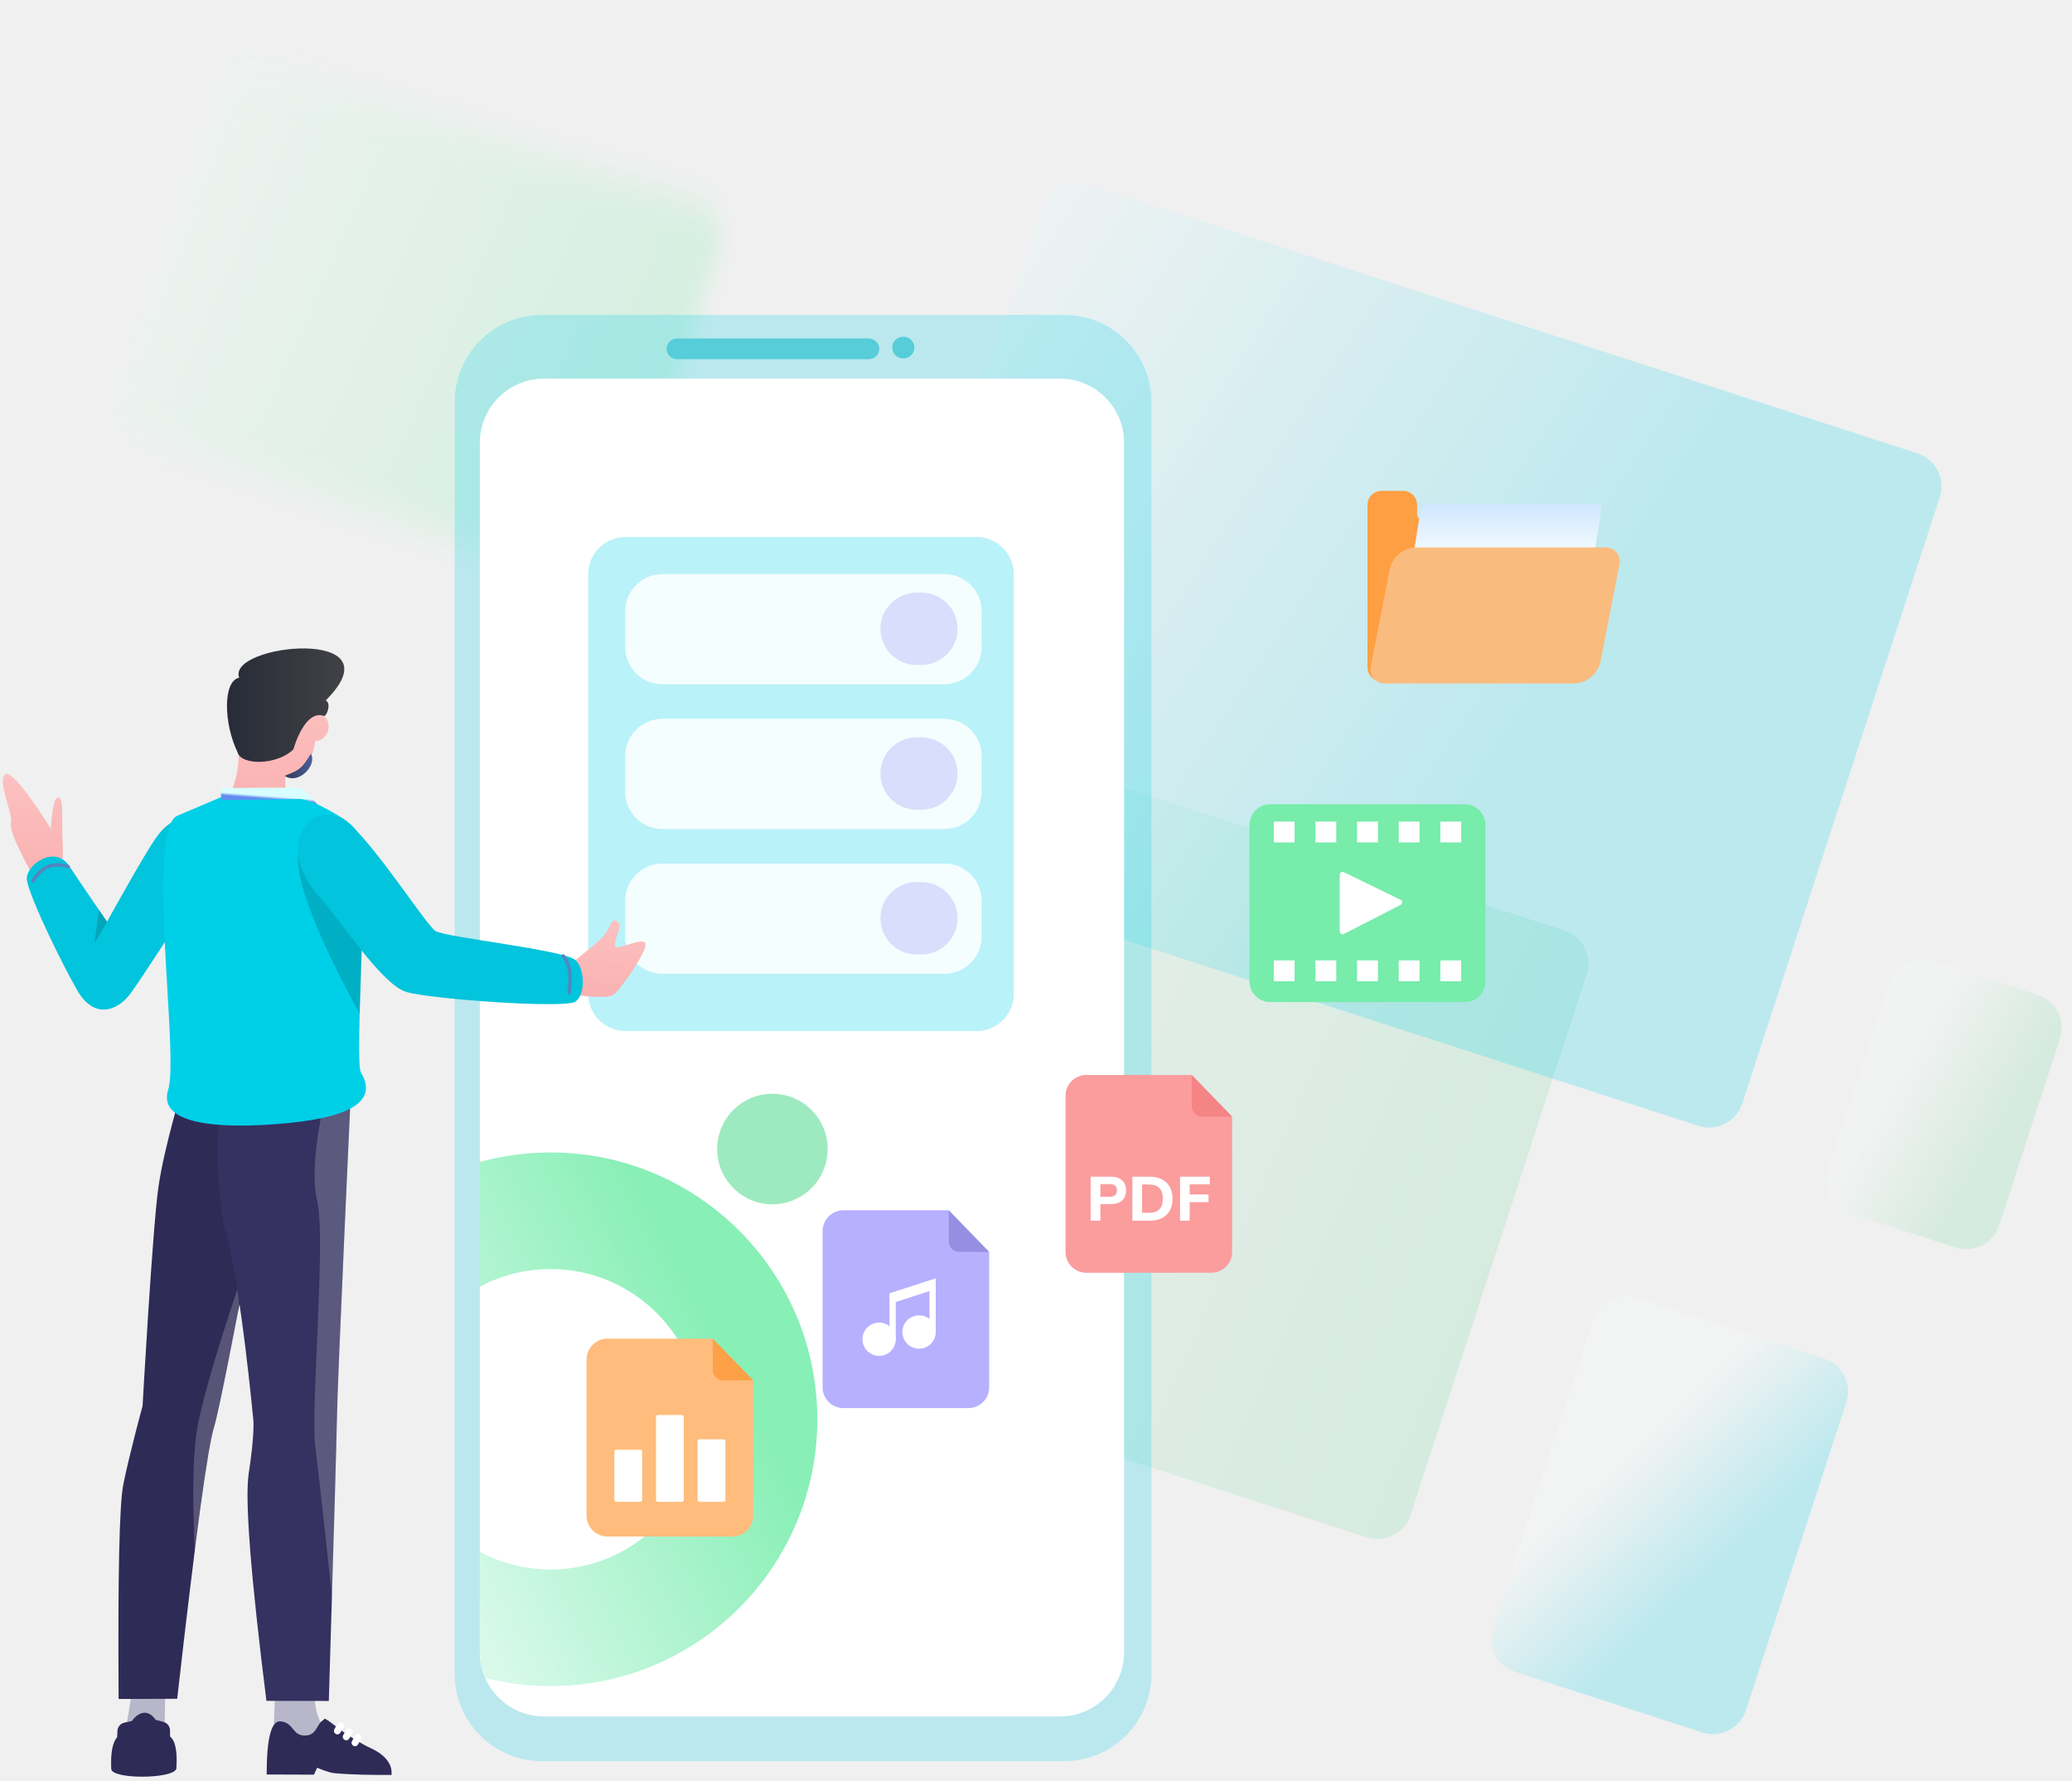
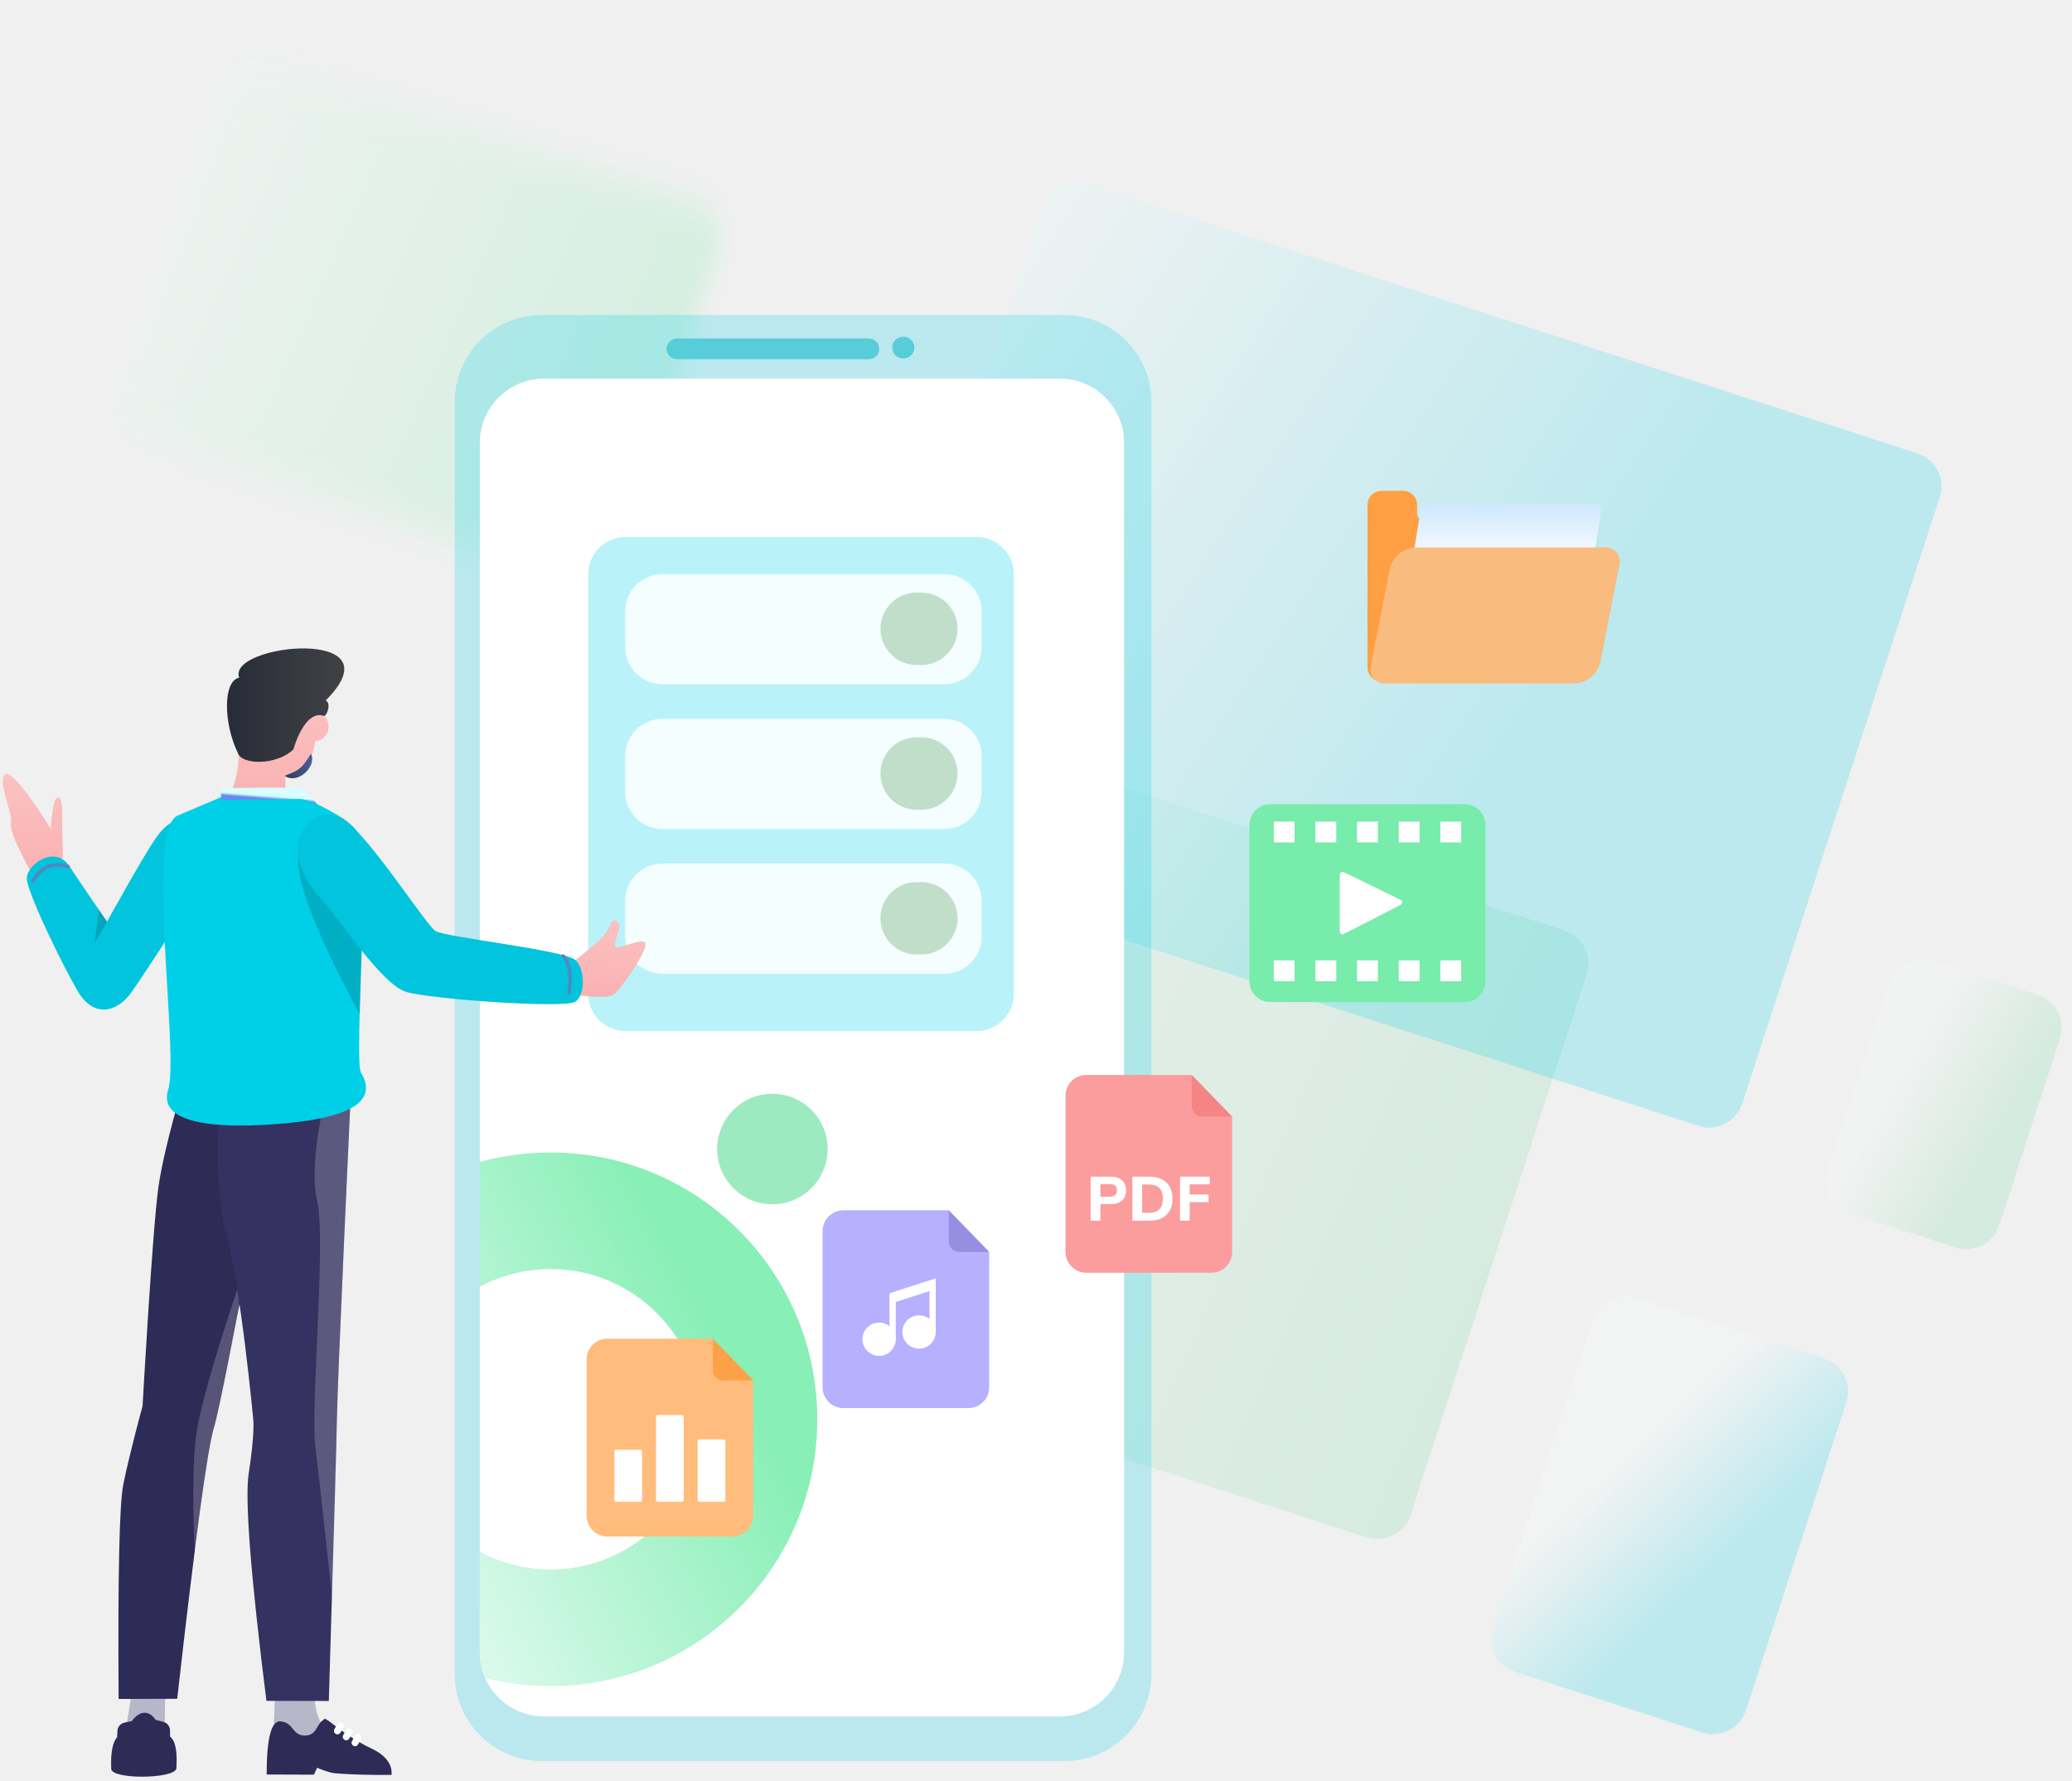
<svg xmlns="http://www.w3.org/2000/svg" xmlns:xlink="http://www.w3.org/1999/xlink" width="597px" height="513px" viewBox="0 0 597 513" version="1.1">
  <defs>
    <linearGradient x1="-27.329%" y1="60.468%" x2="100%" y2="70.075%" id="linearGradient-1">
      <stop stop-color="#FAFEFF" offset="0%" />
      <stop stop-color="#28C76F" offset="100%" />
    </linearGradient>
    <linearGradient x1="-16.145%" y1="50%" x2="63.611%" y2="66.341%" id="linearGradient-2">
      <stop stop-color="#FAFEFF" offset="0%" />
      <stop stop-color="#00CFE8" offset="100%" />
    </linearGradient>
    <linearGradient x1="-27.329%" y1="60.412%" x2="100%" y2="69.966%" id="linearGradient-3">
      <stop stop-color="#FAFEFF" offset="0%" />
      <stop stop-color="#77ECAB" offset="100%" />
    </linearGradient>
    <filter x="-7.9%" y="-10.6%" width="115.8%" height="121.1%" filterUnits="objectBoundingBox" id="filter-4">
      <feGaussianBlur stdDeviation="4" in="SourceGraphic" />
    </filter>
    <linearGradient x1="19.659%" y1="50%" x2="56.243%" y2="79.076%" id="linearGradient-5">
      <stop stop-color="#FAFEFF" offset="0%" />
      <stop stop-color="#00CFE8" offset="100%" />
    </linearGradient>
    <linearGradient x1="14.541%" y1="68.571%" x2="72.927%" y2="85.614%" id="linearGradient-6">
      <stop stop-color="#FAFEFF" offset="0%" />
      <stop stop-color="#28C76F" offset="100%" />
    </linearGradient>
    <path d="M18.522,0 L167.098,0 C177.327,-1.64974968e-14 185.62,8.293 185.62,18.522 L185.62,366.983 C185.62,377.212 177.327,385.505 167.098,385.505 L18.522,385.505 C8.293,385.505 5.42620445e-14,377.212 5.65620158e-14,366.983 L5.65620158e-14,18.522 C5.88619871e-14,8.293 8.293,-1.67360005e-15 18.522,0 Z" id="path-7" />
    <linearGradient x1="0.018%" y1="76.568%" x2="81.727%" y2="34.516%" id="linearGradient-9">
      <stop stop-color="#F8FDFF" offset="0%" />
      <stop stop-color="#88EFB6" offset="100%" />
    </linearGradient>
    <linearGradient x1="62.11%" y1="31.381%" x2="62.11%" y2="-27.478%" id="linearGradient-10">
      <stop stop-color="#F8FDFF" offset="0%" />
      <stop stop-color="#AAD4FF" offset="100%" />
    </linearGradient>
    <linearGradient x1="44.165%" y1="-28.186%" x2="50%" y2="91.05%" id="linearGradient-11">
      <stop stop-color="#FDC6C6" offset="0%" />
      <stop stop-color="#FAB2B2" offset="100%" />
    </linearGradient>
    <linearGradient x1="91.808%" y1="88.138%" x2="-20.059%" y2="88.138%" id="linearGradient-12">
      <stop stop-color="#3F4044" offset="0%" />
      <stop stop-color="#222735" offset="100%" />
    </linearGradient>
    <linearGradient x1="-18.144%" y1="57.498%" x2="171.028%" y2="78.712%" id="linearGradient-13">
      <stop stop-color="#4D63A0" offset="0%" />
      <stop stop-color="#222735" offset="100%" />
    </linearGradient>
    <linearGradient x1="47.464%" y1="-28.186%" x2="50%" y2="91.05%" id="linearGradient-14">
      <stop stop-color="#FDC6C6" offset="0%" />
      <stop stop-color="#FAB2B2" offset="100%" />
    </linearGradient>
    <linearGradient x1="62.492%" y1="44.072%" x2="69.153%" y2="58.936%" id="linearGradient-15">
      <stop stop-color="#D7FFFF" offset="0%" />
      <stop stop-color="#648BF0" offset="100%" />
    </linearGradient>
    <linearGradient x1="42.314%" y1="-27.819%" x2="50%" y2="90.858%" id="linearGradient-16">
      <stop stop-color="#FDC6C6" offset="0%" />
      <stop stop-color="#FAB2B2" offset="100%" />
    </linearGradient>
  </defs>
  <g id="📝-Pages-New" stroke="none" stroke-width="1" fill="none" fill-rule="evenodd">
    <g id="Under-Maintenance" transform="translate(-422, -285)">
      <g id="Illustration" transform="translate(422, 300)">
        <g id="Shape" transform="translate(31, 0)">
          <path d="M171.745,213.977 L396.818,213.805 C402.341,213.801 406.821,218.275 406.826,223.798 C406.826,223.803 406.826,223.808 406.826,223.813 L406.7,387.728 C406.696,393.245 402.225,397.716 396.708,397.721 L171.635,397.893 C166.112,397.897 161.631,393.423 161.627,387.9 C161.627,387.895 161.627,387.89 161.627,387.885 L161.753,223.97 C161.757,218.453 166.228,213.981 171.745,213.977 Z" id="Rectangle" fill="url(#linearGradient-1)" opacity="0.129" transform="translate(284.2264, 305.849) rotate(18) translate(-284.2264, -305.849) " />
          <path d="M244.167,71.88 L496.139,71.688 C501.662,71.684 506.142,76.157 506.146,81.68 C506.146,81.685 506.146,81.69 506.146,81.696 L506.006,265.494 C506.001,271.011 501.53,275.482 496.013,275.486 L244.042,275.678 C238.519,275.683 234.039,271.209 234.034,265.686 C234.034,265.681 234.034,265.676 234.034,265.671 L234.175,81.873 C234.179,76.356 238.651,71.885 244.167,71.88 Z" id="Rectangle" fill="url(#linearGradient-2)" opacity="0.216" transform="translate(370.0903, 173.6832) rotate(18) translate(-370.0903, -173.6832) " />
          <path d="M23.998,20.908 L155.425,20.807 C160.948,20.803 165.428,25.277 165.432,30.8 C165.432,30.805 165.432,30.81 165.432,30.815 L165.361,124.147 C165.357,129.664 160.885,134.135 155.369,134.139 L23.941,134.239 C18.419,134.244 13.938,129.77 13.934,124.247 C13.934,124.242 13.934,124.237 13.934,124.232 L14.005,30.9 C14.009,25.383 18.481,20.912 23.998,20.908 Z" id="Rectangle" fill="url(#linearGradient-3)" opacity="0.227" filter="url(#filter-4)" transform="translate(89.6831, 77.52342) rotate(18) translate(-89.6831, -77.52342) " />
          <path d="M421.71,364.921 L478.42,364.878 C483.943,364.874 488.423,369.347 488.428,374.87 C488.428,374.875 488.428,374.88 488.428,374.886 L488.356,468.217 C488.352,473.734 483.881,478.205 478.364,478.21 L421.654,478.253 C416.131,478.257 411.651,473.783 411.646,468.26 C411.646,468.255 411.646,468.25 411.646,468.245 L411.718,374.914 C411.722,369.397 416.193,364.925 421.71,364.921 Z" id="Rectangle" fill="url(#linearGradient-5)" opacity="0.216" transform="translate(450.0369, 421.5654) rotate(18) translate(-450.0369, -421.5654) " />
          <path d="M513.264,264.906 L545.068,264.881 C550.59,264.877 555.071,269.351 555.075,274.874 C555.075,274.879 555.075,274.884 555.075,274.889 L555.032,331.437 C555.028,336.954 550.556,341.426 545.04,341.43 L513.236,341.454 C507.713,341.458 503.232,336.985 503.228,331.462 C503.228,331.457 503.228,331.452 503.228,331.446 L503.271,274.898 C503.275,269.381 507.747,264.91 513.264,264.906 Z" id="Rectangle" fill="url(#linearGradient-6)" opacity="0.129" transform="translate(529.1516, 303.1677) rotate(18) translate(-529.1516, -303.1677) " />
        </g>
        <g id="Cloud-Storage" transform="translate(0, 76)">
          <g id="Phone1" transform="translate(131.0107, -0.2657)">
            <path d="M25.137,0 L175.622,0 C189.504,-6.10293932e-15 200.759,11.254 200.759,25.137 L200.759,391.594 C200.759,405.477 189.504,416.731 175.622,416.731 L25.137,416.731 C11.254,416.731 3.15183647e-14,405.477 -2.82810079e-14,391.594 L-2.82810079e-14,25.137 C-3.3533872e-14,11.254 11.254,-1.00248804e-15 25.137,0 Z" id="Rectangle" fill-opacity="0.225" fill="#00CFE8" />
            <g id="Group-52" transform="translate(7.240478, 18.34999)">
              <mask id="mask-8" fill="white">
                <use xlink:href="#path-7" />
              </mask>
              <use id="Rectangle" fill="#FFFFFF" xlink:href="#path-7" />
              <ellipse id="Oval" fill-opacity="0.642" fill="#68DE9E" mask="url(#mask-8)" cx="84.304" cy="221.997" rx="15.921" ry="15.924" />
              <path d="M20.372,222.992 C62.825,222.992 97.24,257.413 97.24,299.874 C97.24,342.334 62.825,376.755 20.372,376.755 C-22.081,376.755 -56.495,342.334 -56.495,299.874 C-56.495,257.413 -22.081,222.992 20.372,222.992 Z M20.372,256.581 C-3.533,256.581 -22.913,275.964 -22.913,299.874 C-22.913,323.783 -3.533,343.166 20.372,343.166 C44.278,343.166 63.657,323.783 63.657,299.874 C63.657,275.964 44.278,256.581 20.372,256.581 Z" id="Oval" fill="url(#linearGradient-9)" mask="url(#mask-8)" />
            </g>
            <path d="M119.222,6.798 C120.939,6.798 122.331,8.135 122.331,9.784 C122.331,11.396 121,12.71 119.336,12.767 L119.222,12.769 L64.159,12.769 C62.442,12.769 61.05,11.433 61.05,9.784 C61.05,8.171 62.381,6.858 64.045,6.8 L64.159,6.798 L119.222,6.798 Z" id="Path" fill="#56CDD9" fill-rule="nonzero" />
            <path d="M129.335,6.3 C131.053,6.3 132.445,7.693 132.445,9.41 C132.445,11.09 131.114,12.459 129.449,12.519 L129.335,12.521 L129.172,12.521 C127.455,12.521 126.063,11.128 126.063,9.41 C126.063,7.731 127.394,6.362 129.058,6.302 L129.172,6.3 L129.335,6.3 Z" id="Path" fill="#56CDD9" fill-rule="nonzero" />
          </g>
          <g id="Group-28" transform="translate(307.0107, 218.7343)">
            <path d="M6,0 L36.364,0 L36.364,0 L48,12 L48,51 C48,54.314 45.314,57 42,57 L6,57 C2.686,57 4.05812251e-16,54.314 0,51 L0,6 C-4.05812251e-16,2.686 2.686,6.08718376e-16 6,0 Z" id="Rectangle" fill="#FB9C9D" />
            <path d="M10.041,42 L10.041,37.23 L13.065,37.23 C14.445,37.23 15.519,36.882 16.287,36.186 C17.055,35.49 17.439,34.518 17.439,33.27 C17.439,32.022 17.055,31.05 16.287,30.354 C15.519,29.658 14.445,29.31 13.065,29.31 L13.065,29.31 L7.233,29.31 L7.233,42 L10.041,42 Z M12.705,35.106 L10.041,35.106 L10.041,31.452 L12.705,31.452 C13.413,31.452 13.941,31.602 14.289,31.902 C14.637,32.202 14.811,32.664 14.811,33.288 C14.811,34.5 14.109,35.106 12.705,35.106 L12.705,35.106 Z M24.189,42 C25.581,42 26.775,41.748 27.771,41.244 C28.767,40.74 29.526,40.011 30.048,39.057 C30.57,38.103 30.831,36.966 30.831,35.646 C30.831,34.326 30.567,33.192 30.039,32.244 C29.511,31.296 28.749,30.57 27.753,30.066 C26.757,29.562 25.569,29.31 24.189,29.31 L24.189,29.31 L19.257,29.31 L19.257,42 L24.189,42 Z M23.991,39.732 L22.065,39.732 L22.065,31.578 L23.991,31.578 C26.691,31.578 28.041,32.934 28.041,35.646 C28.041,38.37 26.691,39.732 23.991,39.732 L23.991,39.732 Z M35.763,42 L35.763,36.654 L41.199,36.654 L41.199,34.44 L35.763,34.44 L35.763,31.524 L41.559,31.524 L41.559,29.31 L32.991,29.31 L32.991,42 L35.763,42 Z" id="PDF" fill="#FFFFFF" />
            <path d="M48,12 L39.364,12 C37.707,12 36.364,10.657 36.364,9 L36.364,0 L36.364,0 L48,12 Z" id="Path" fill="#EA5455" fill-rule="nonzero" opacity="0.34" />
          </g>
          <g id="Group-28" transform="translate(169.0107, 294.7343)">
            <path d="M6,0 L36.364,0 L36.364,0 L48,12 L48,51 C48,54.314 45.314,57 42,57 L6,57 C2.686,57 4.05812251e-16,54.314 0,51 L0,6 C-4.05812251e-16,2.686 2.686,6.08718376e-16 6,0 Z" id="Rectangle" fill="#FFBC7C" />
            <path d="M8.5,32 L15.5,32 C15.776,32 16,32.224 16,32.5 L16,46.5 C16,46.776 15.776,47 15.5,47 L8.5,47 C8.224,47 8,46.776 8,46.5 L8,32.5 C8,32.224 8.224,32 8.5,32 Z" id="Rectangle" fill="#FFFFFF" />
            <path d="M20.5,22 L27.5,22 C27.776,22 28,22.224 28,22.5 L28,46.5 C28,46.776 27.776,47 27.5,47 L20.5,47 C20.224,47 20,46.776 20,46.5 L20,22.5 C20,22.224 20.224,22 20.5,22 Z" id="Rectangle" fill="#FFFFFF" />
            <path d="M32.5,29 L39.5,29 C39.776,29 40,29.224 40,29.5 L40,46.5 C40,46.776 39.776,47 39.5,47 L32.5,47 C32.224,47 32,46.776 32,46.5 L32,29.5 C32,29.224 32.224,29 32.5,29 Z" id="Rectangle" fill="#FFFFFF" />
            <path d="M48,12 L39.364,12 C37.707,12 36.364,10.657 36.364,9 L36.364,0 L36.364,0 L48,12 Z" id="Path" fill="#FC9735" fill-rule="nonzero" opacity="0.733" />
          </g>
          <g id="Group-28" transform="translate(237.0107, 257.7343)">
            <path d="M6,0 L36.364,0 L36.364,0 L48,12 L48,51 C48,54.314 45.314,57 42,57 L6,57 C2.686,57 4.05812251e-16,54.314 0,51 L0,6 C-4.05812251e-16,2.686 2.686,6.08718376e-16 6,0 Z" id="Rectangle" fill="#B7B0FF" />
            <g id="Group-31" transform="translate(11, 19)" fill="#FFFFFF">
              <path d="M5.291,22.95 C7.942,22.95 10.091,20.801 10.091,18.15 C10.091,15.499 7.942,13.35 5.291,13.35 C2.64,13.35 0.491,15.499 0.491,18.15 C0.491,20.801 2.64,22.95 5.291,22.95 Z" id="Oval" />
              <path d="M16.8,20.878 C19.451,20.878 21.6,18.729 21.6,16.078 C21.6,13.427 19.451,11.278 16.8,11.278 C14.149,11.278 12,13.427 12,16.078 C12,18.729 14.149,20.878 16.8,20.878 Z" id="Oval" />
              <polygon id="Path" points="21.6 0.604 21.6 15.717 19.8 15.717 19.799 4.278 10.077 7.429 10.077 18.006 8.277 18.006 8.278 4.921" />
            </g>
            <path d="M48,12 L39.364,12 C37.707,12 36.364,10.657 36.364,9 L36.364,0 L36.364,0 L48,12 Z" id="Path" fill="#564EA6" fill-rule="nonzero" opacity="0.34" />
          </g>
          <g id="Group-73" transform="translate(231.0107, 135.2343) scale(-1, 1) translate(-231.0107, -135.2343) translate(169.0107, 63.7343)">
            <path d="M11.641,0 L112.796,0 C118.734,-1.09082333e-15 123.548,4.814 123.548,10.752 L123.548,131.612 C123.548,137.551 118.734,142.364 112.796,142.364 L11.641,142.364 C5.703,142.364 0.889,137.551 0.889,131.612 L0.889,10.752 C0.889,4.814 5.703,2.86718017e-15 11.641,0 Z" id="Rectangle" fill="#00CFE8" opacity="0.273" />
            <path d="M20.918,10.677 L102.13,10.677 C108.068,10.677 112.882,15.491 112.882,21.429 L112.882,31.679 C112.882,37.617 108.068,42.431 102.13,42.431 L20.918,42.431 C14.98,42.431 10.166,37.617 10.166,31.679 L10.166,21.429 C10.166,15.491 14.98,10.677 20.918,10.677 Z" id="Rectangle" fill="#F4FEFF" />
-             <path d="M27.537,16.016 L28.904,16.016 C34.662,16.016 39.331,20.684 39.331,26.443 C39.331,32.202 34.662,36.87 28.904,36.87 L27.537,36.87 C21.778,36.87 17.11,32.202 17.11,26.443 C17.11,20.684 21.778,16.016 27.537,16.016 Z" id="Rectangle" fill-opacity="0.21" fill="#7367F0" />
+             <path d="M27.537,16.016 L28.904,16.016 C34.662,16.016 39.331,20.684 39.331,26.443 C39.331,32.202 34.662,36.87 28.904,36.87 L27.537,36.87 C21.778,36.87 17.11,32.202 17.11,26.443 C17.11,20.684 21.778,16.016 27.537,16.016 Z" id="Rectangle" fill-opacity="0.21" fill="#006400" />
            <path d="M20.918,52.386 L102.13,52.386 C108.068,52.386 112.882,57.2 112.882,63.138 L112.882,73.388 C112.882,79.326 108.068,84.14 102.13,84.14 L20.918,84.14 C14.98,84.14 10.166,79.326 10.166,73.388 L10.166,63.138 C10.166,57.2 14.98,52.386 20.918,52.386 Z" id="Rectangle" fill="#F4FEFF" />
-             <path d="M27.537,57.724 L28.904,57.724 C34.662,57.724 39.331,62.393 39.331,68.151 C39.331,73.91 34.662,78.579 28.904,78.579 L27.537,78.579 C21.778,78.579 17.11,73.91 17.11,68.151 C17.11,62.393 21.778,57.724 27.537,57.724 Z" id="Rectangle" fill-opacity="0.21" fill="#7367F0" />
+             <path d="M27.537,57.724 L28.904,57.724 C34.662,57.724 39.331,62.393 39.331,68.151 C39.331,73.91 34.662,78.579 28.904,78.579 L27.537,78.579 C21.778,78.579 17.11,73.91 17.11,68.151 C17.11,62.393 21.778,57.724 27.537,57.724 Z" id="Rectangle" fill-opacity="0.21" fill="#006400" />
            <path d="M20.918,94.094 L102.13,94.094 C108.068,94.094 112.882,98.908 112.882,104.846 L112.882,115.096 C112.882,121.034 108.068,125.848 102.13,125.848 L20.918,125.848 C14.98,125.848 10.166,121.034 10.166,115.096 L10.166,104.846 C10.166,98.908 14.98,94.094 20.918,94.094 Z" id="Rectangle" fill="#F4FEFF" />
-             <path d="M27.537,99.433 L28.904,99.433 C34.662,99.433 39.331,104.101 39.331,109.86 C39.331,115.618 34.662,120.287 28.904,120.287 L27.537,120.287 C21.778,120.287 17.11,115.618 17.11,109.86 C17.11,104.101 21.778,99.433 27.537,99.433 Z" id="Rectangle" fill-opacity="0.21" fill="#7367F0" />
+             <path d="M27.537,99.433 L28.904,99.433 C34.662,99.433 39.331,104.101 39.331,109.86 C39.331,115.618 34.662,120.287 28.904,120.287 L27.537,120.287 C21.778,120.287 17.11,115.618 17.11,109.86 C17.11,104.101 21.778,99.433 27.537,99.433 Z" id="Rectangle" fill-opacity="0.21" fill="#006400" />
          </g>
          <g id="Group-37" transform="translate(394.0107, 49.7343)">
            <path d="M4,0.706 L10.295,0.706 C12.505,0.706 14.295,2.496 14.295,4.706 L14.295,7.54 C14.295,8.213 14.841,8.759 15.515,8.759 L60.926,8.759 C63.136,8.759 64.926,10.55 64.926,12.759 L64.926,51.573 C64.926,53.782 63.136,55.573 60.926,55.573 L4,55.573 C1.791,55.573 -2.83808297e-15,53.782 0,51.573 L0,4.706 C-2.705415e-16,2.496 1.791,0.706 4,0.706 Z" id="Rectangle" fill="#FF9F43" />
            <path d="M16.607,4.516 L66.201,4.516 C66.875,4.516 67.421,5.062 67.421,5.735 C67.421,5.799 67.416,5.864 67.405,5.927 L59.954,52.641 C59.86,53.232 59.35,53.668 58.75,53.668 L9.156,53.668 C8.483,53.668 7.937,53.122 7.937,52.449 C7.937,52.384 7.942,52.32 7.952,52.257 L15.403,5.543 C15.497,4.951 16.008,4.516 16.607,4.516 Z" id="Rectangle" fill="url(#linearGradient-10)" />
            <path d="M72.621,21.762 L67.185,49.719 C66.454,53.478 63.162,56.192 59.332,56.192 L4.853,56.192 C2.643,56.192 0.853,54.401 0.853,52.192 C0.853,51.936 0.877,51.68 0.926,51.429 L6.362,23.472 C7.093,19.712 10.385,16.998 14.215,16.998 L68.694,16.998 C70.903,16.998 72.694,18.789 72.694,20.998 C72.694,21.255 72.67,21.51 72.621,21.762 Z" id="Rectangle" fill="#FABB7E" />
          </g>
          <g id="Group-28" transform="translate(360.0107, 140.7343)">
            <path d="M6,0 L62,0 C65.314,1.44626758e-15 68,2.686 68,6 L68,51 C68,54.314 65.314,57 62,57 L6,57 C2.686,57 3.9323804e-15,54.314 0,51 L0,6 C-1.29399067e-15,2.686 2.686,-2.79460044e-16 6,0 Z" id="Rectangle" fill="#77ECAB" />
            <path d="M26,20.306 L26,36.663 C26,37.114 26.366,37.48 26.816,37.48 C26.946,37.48 27.074,37.449 27.189,37.39 L43.547,28.995 C43.948,28.789 44.106,28.297 43.901,27.896 C43.82,27.738 43.69,27.612 43.532,27.534 L27.174,19.571 C26.768,19.374 26.28,19.543 26.082,19.948 C26.028,20.06 26,20.182 26,20.306 Z" id="Path-6" fill="#FFFFFF" />
            <rect id="Rectangle" fill="#FFFFFF" x="7" y="5" width="6" height="6" />
            <rect id="Rectangle" fill="#FFFFFF" x="19" y="5" width="6" height="6" />
            <rect id="Rectangle" fill="#FFFFFF" x="31" y="5" width="6" height="6" />
            <rect id="Rectangle" fill="#FFFFFF" x="43" y="5" width="6" height="6" />
            <rect id="Rectangle" fill="#FFFFFF" x="55" y="5" width="6" height="6" />
            <rect id="Rectangle" fill="#FFFFFF" x="7" y="45" width="6" height="6" />
            <rect id="Rectangle" fill="#FFFFFF" x="19" y="45" width="6" height="6" />
            <rect id="Rectangle" fill="#FFFFFF" x="31" y="45" width="6" height="6" />
            <rect id="Rectangle" fill="#FFFFFF" x="43" y="45" width="6" height="6" />
            <rect id="Rectangle" fill="#FFFFFF" x="55" y="45" width="6" height="6" />
          </g>
          <g id="Men3.6" transform="translate(93.01068, 258.2343) scale(-1, 1) translate(-93.01068, -258.2343) translate(0.010677, 94.7343)">
            <g id="Head1" transform="translate(104.9358, 10.40496) scale(-1, 1) translate(-104.9358, -10.40496) translate(87.52941, 0.465751)" />
            <g id="RLeg" transform="translate(105.4332, 126.6937)">
              <polygon id="Path" fill="#B8B6C9" points="42.152 172.765 45.755 194.521 33.327 194.455 32.907 172.424" />
              <path d="M46.742,186.308 L46.83,188.141 C48.157,189.608 48.724,192.641 48.532,197.239 C48.532,200.315 30.75,200.224 29.764,197.239 C29.427,192.249 30.032,189.151 31.578,187.945 L31.587,186.175 C31.594,185.026 32.371,184.024 33.486,183.726 L35.736,183.124 C37.678,180.301 40.325,180.4 42.592,183.477 L44.724,183.937 C45.859,184.183 46.687,185.155 46.742,186.308 Z" id="Path" fill="#2F2B57" />
              <path d="M0,1.255 C0,1.255 16.07,89.535 18.888,98.728 C20.766,104.857 24.31,130.97 29.52,177.066 L46.4,177.115 C46.639,141.63 46.191,121.036 45.054,115.333 C43.349,106.779 39.5,92.69 39.5,92.69 C39.5,92.69 36.64,41.545 34.93,29.615 C33.219,17.684 27.728,0 27.728,0 L0,1.255 Z" id="Path" fill="#2F2B57" />
              <path d="M12.23,66.743 L10.688,54.727 L11.816,58.036 C17.434,74.609 21.254,87.475 23.275,96.632 C24.977,104.338 25.334,117.642 24.348,136.543 L23.228,127.281 C21.612,114.165 20.041,102.654 18.93,98.87 L18.82,98.503 C17.777,94.908 15.176,82.017 12.23,66.743 Z" id="Path" fill-opacity="0.192" fill="#FFFFFF" />
            </g>
            <g id="LLeg" transform="translate(72.60963, 127.6876)">
              <path d="M34.149,174.863 L22.805,174.939 L22.802,175.257 C22.765,176.819 22.339,183.709 17.784,186.354 L16.875,186.89 C11.746,189.963 4.65,194.906 4.65,194.906 L35.015,195.939 L34.149,174.863 Z" id="Path" fill="#B8B6C9" />
              <path d="M32.58,182.579 C35.239,182.335 36.569,187.437 36.569,197.886 L22.951,197.936 L22.028,195.939 L21.161,196.287 C19.315,197.013 18.003,197.413 17.227,197.488 L16.506,197.554 C12.688,197.884 7.397,198.039 0.632,198.018 L0.61,197.901 C0.495,197.193 0.192,193.412 6.072,190.539 L6.348,190.407 C13.052,187.266 17.964,182.83 19.024,182.239 L19.076,182.212 C20.026,181.745 19.406,181.481 20.756,182.579 C22.106,183.677 22.328,186.565 25.387,186.656 C29.323,186.772 28.59,182.947 32.58,182.579 Z" id="Path" fill="#2F2B57" />
              <path d="M48.299,41.869 C43.948,57.557 40.402,95.868 40.402,95.868 C40.402,95.868 40.001,99.904 41.735,111.084 C42.89,118.537 41.191,140.398 36.638,176.666 L18.662,176.702 C17.184,127.98 16.41,101.056 16.34,95.932 C16.176,83.947 12.289,0.851 12.289,0.851 L49.675,0 C49.675,0 52.65,26.18 48.299,41.869 Z" id="Path" fill="#353160" />
              <path d="M22.086,32.298 L22.016,32.605 C19.433,43.465 23.862,91.593 22.601,103.037 L22.099,107.131 C21.223,114.488 19.74,127.901 17.65,147.369 L17.197,131.073 C16.78,115.587 16.427,101.015 16.35,96.583 L16.34,95.932 C16.176,83.947 12.289,0.851 12.289,0.851 L19.283,0.693 L19.589,2.037 C22.676,15.806 23.509,25.893 22.086,32.298 L22.086,32.298 Z" id="Path" fill-opacity="0.192" fill="#FFFFFF" />
              <line x1="16.177" y1="185.315" x2="15.316" y2="183.822" id="Path-47" stroke="#FFFFFF" stroke-width="2" stroke-linecap="round" />
              <line x1="13.64" y1="187.021" x2="12.78" y2="185.528" id="Path-47" stroke="#FFFFFF" stroke-width="2" stroke-linecap="round" />
              <line x1="11.104" y1="188.727" x2="10.243" y2="187.234" id="Path-47" stroke="#FFFFFF" stroke-width="2" stroke-linecap="round" />
            </g>
            <g id="Head" transform="translate(86.53476, 0.465751)">
              <path d="M7.499,19.704 C3.594,20.131 3.871,26.991 8.624,27.349 C9.596,33.962 13.061,37.112 17.285,37.477 L17.051,47.479 L35.735,47.468 C35.735,47.468 30.474,40.402 30.736,30.729 C30.998,21.055 30.56,11.968 30.56,11.968 L6.359,12.401 L7.499,19.704 Z" id="Path" fill="url(#linearGradient-11)" />
              <path d="M28.73,15.629 C30.414,16.442 29.074,20.115 28.221,20.115 C24.31,18.569 21.067,24.134 19.419,29.723 C14.737,34.313 4.394,34.414 3.325,30.575 C-0.72,22.166 -0.919,10.008 3.802,9.069 C0.096,-0.702 50.146,-5.814 28.73,15.629 Z" id="Path" fill="url(#linearGradient-12)" transform="translate(17.1775, 16.97888) scale(-1, 1) translate(-17.1775, -16.97888) " />
              <path d="M9.804,31.096 C9.997,30.674 11.143,33.559 12.996,35.105 C14.913,36.705 17.792,37.173 17.285,37.477 C13.395,39.806 8.238,34.529 9.804,31.096 Z" id="Path-45" fill="url(#linearGradient-13)" />
            </g>
            <g id="Group-9" transform="translate(124.3316, 37.24083)">
              <path d="M44.167,29.332 C44.167,29.332 43.346,23.805 43.607,20.168 C44.089,13.441 43.167,7.767 44.657,6.884 C46.567,5.752 47.045,15.795 47.045,15.795 C47.045,15.795 57.956,-1.966 60.23,0.18 C62.505,2.325 57.76,11.659 58.512,14.358 C59.265,17.057 51.746,30.11 51.746,30.11 L44.167,29.332 Z" id="Path" fill="url(#linearGradient-14)" />
              <path d="M3.834,32.525 C3.834,32.525 20.361,58.232 24.012,63.217 C27.842,68.445 34.605,70.76 39.405,62.42 C43.651,55.041 52.741,36.564 53.892,30.82 C54.75,26.535 45.958,20.147 41.733,26.551 C37.507,32.954 30.834,42.583 30.834,42.583 C30.834,42.583 19.859,22.702 16.438,18.011 C7.213,5.361 -6.844,16.72 3.834,32.525 Z" id="Path" fill="#02C4DC" />
              <polygon id="Path" fill-opacity="0.16" fill="#000000" points="30.834 42.583 34.465 48.835 33.142 39.185" />
              <path d="M41.935,27.118 C45.68,25.639 49.232,26.039 52.361,30.556" id="Path-54" stroke="#5386BF" stroke-linecap="round" transform="translate(47.14758, 28.45218) rotate(4) translate(-47.14758, -28.45218) " />
            </g>
            <g id="Group-17" transform="translate(80.56685, 41.21651)">
              <path d="M39.679,1.854 L20.372,1.979 L19.582,2.298 C16.397,3.604 4.569,8.689 2.365,13.045 C-1.317,20.322 3.534,78.629 1.419,82.148 C-3.042,89.571 2.786,94.689 22.149,96.626 L22.74,96.683 C42.576,98.574 60.174,97.026 56.981,87.02 C53.787,77.014 63.559,12.567 54.395,8.116 C44.584,3.942 39.679,1.854 39.679,1.854 Z" id="Path" fill="#00CFE8" />
              <path d="M18.857,16.622 C21.718,22.848 16.036,39.053 1.813,65.237 L1.637,59.388 C1.172,44.787 0.488,26.99 1.347,18.034 C10.33,11.236 16.167,10.764 18.857,16.622 Z" id="Path" fill-opacity="0.16" fill="#000000" />
              <path d="M19.073,0.146 C20.274,-0.182 40.387,0.146 41.186,0.146 C41.985,0.146 41.985,3.563 41.186,3.563 C40.698,3.563 34.46,3.47 19.072,3.284 C18.146,3.273 16.448,3.791 13.979,4.837 C16.574,1.928 18.272,0.364 19.073,0.146 Z" id="Rectangle" fill="url(#linearGradient-15)" />
            </g>
            <g id="Group-8" transform="translate(0, 48.17396)">
              <path d="M21.616,52.587 C21.616,52.587 11.086,54.259 9.1,52.617 C7.113,50.975 -0.799,39.815 0.066,37.894 C0.93,35.974 8.149,40.035 8.764,38.814 C9.555,37.246 5.472,31.649 9.05,31.323 C9.971,31.239 10.622,34.683 13.216,36.952 C15.809,39.222 22.069,44.255 22.069,44.255 L21.616,52.587 Z" id="Path" fill="url(#linearGradient-16)" />
              <path d="M85.25,3.457 C76.15,12.116 63.265,32.562 60.52,34.363 C57.774,36.165 23.431,39.798 20.197,42.731 C17.496,45.181 17.253,52.634 20.197,54.702 C23.142,56.769 61.809,53.998 68.901,51.931 C75.993,49.865 88.14,30.932 93.565,25.022 C108.739,8.495 94.35,-5.201 85.25,3.457 Z" id="Path" fill="#02C4DC" />
              <path d="M23.77,41.531 C22.069,43.52 21.211,46.419 22.069,52.083" id="Path-53" stroke="#5386BF" stroke-linecap="round" />
            </g>
          </g>
        </g>
      </g>
    </g>
  </g>
</svg>
